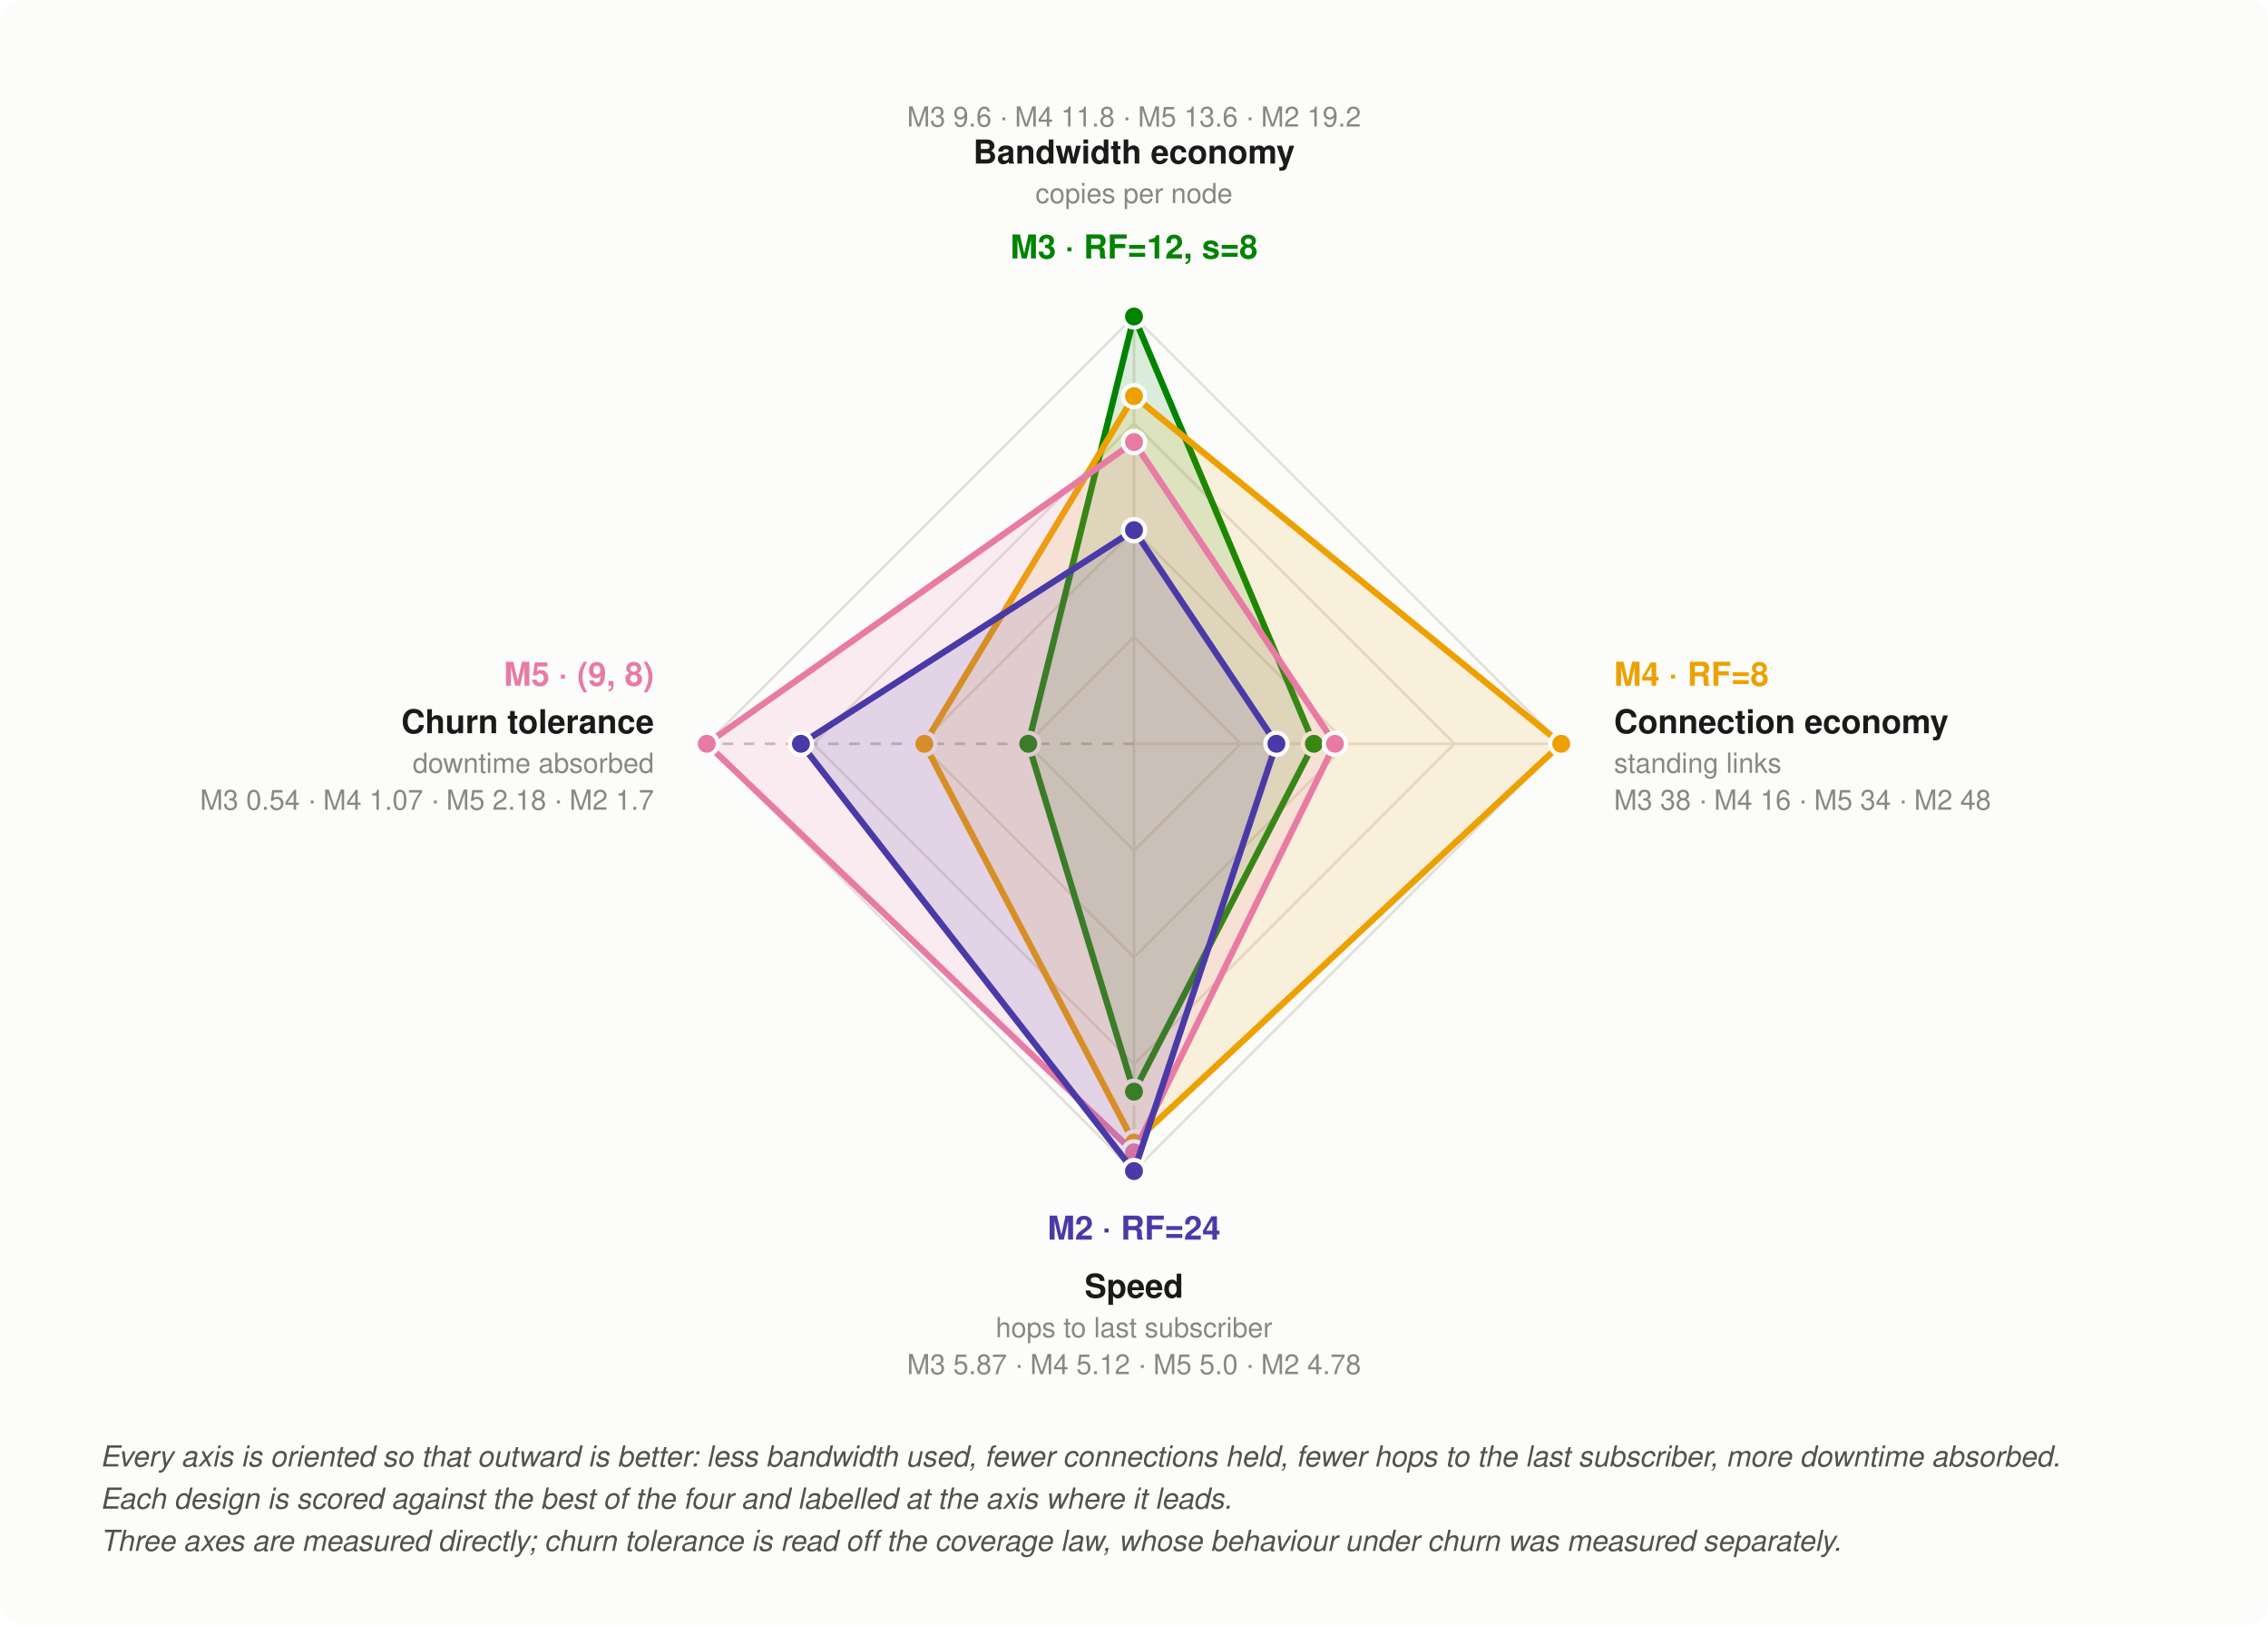
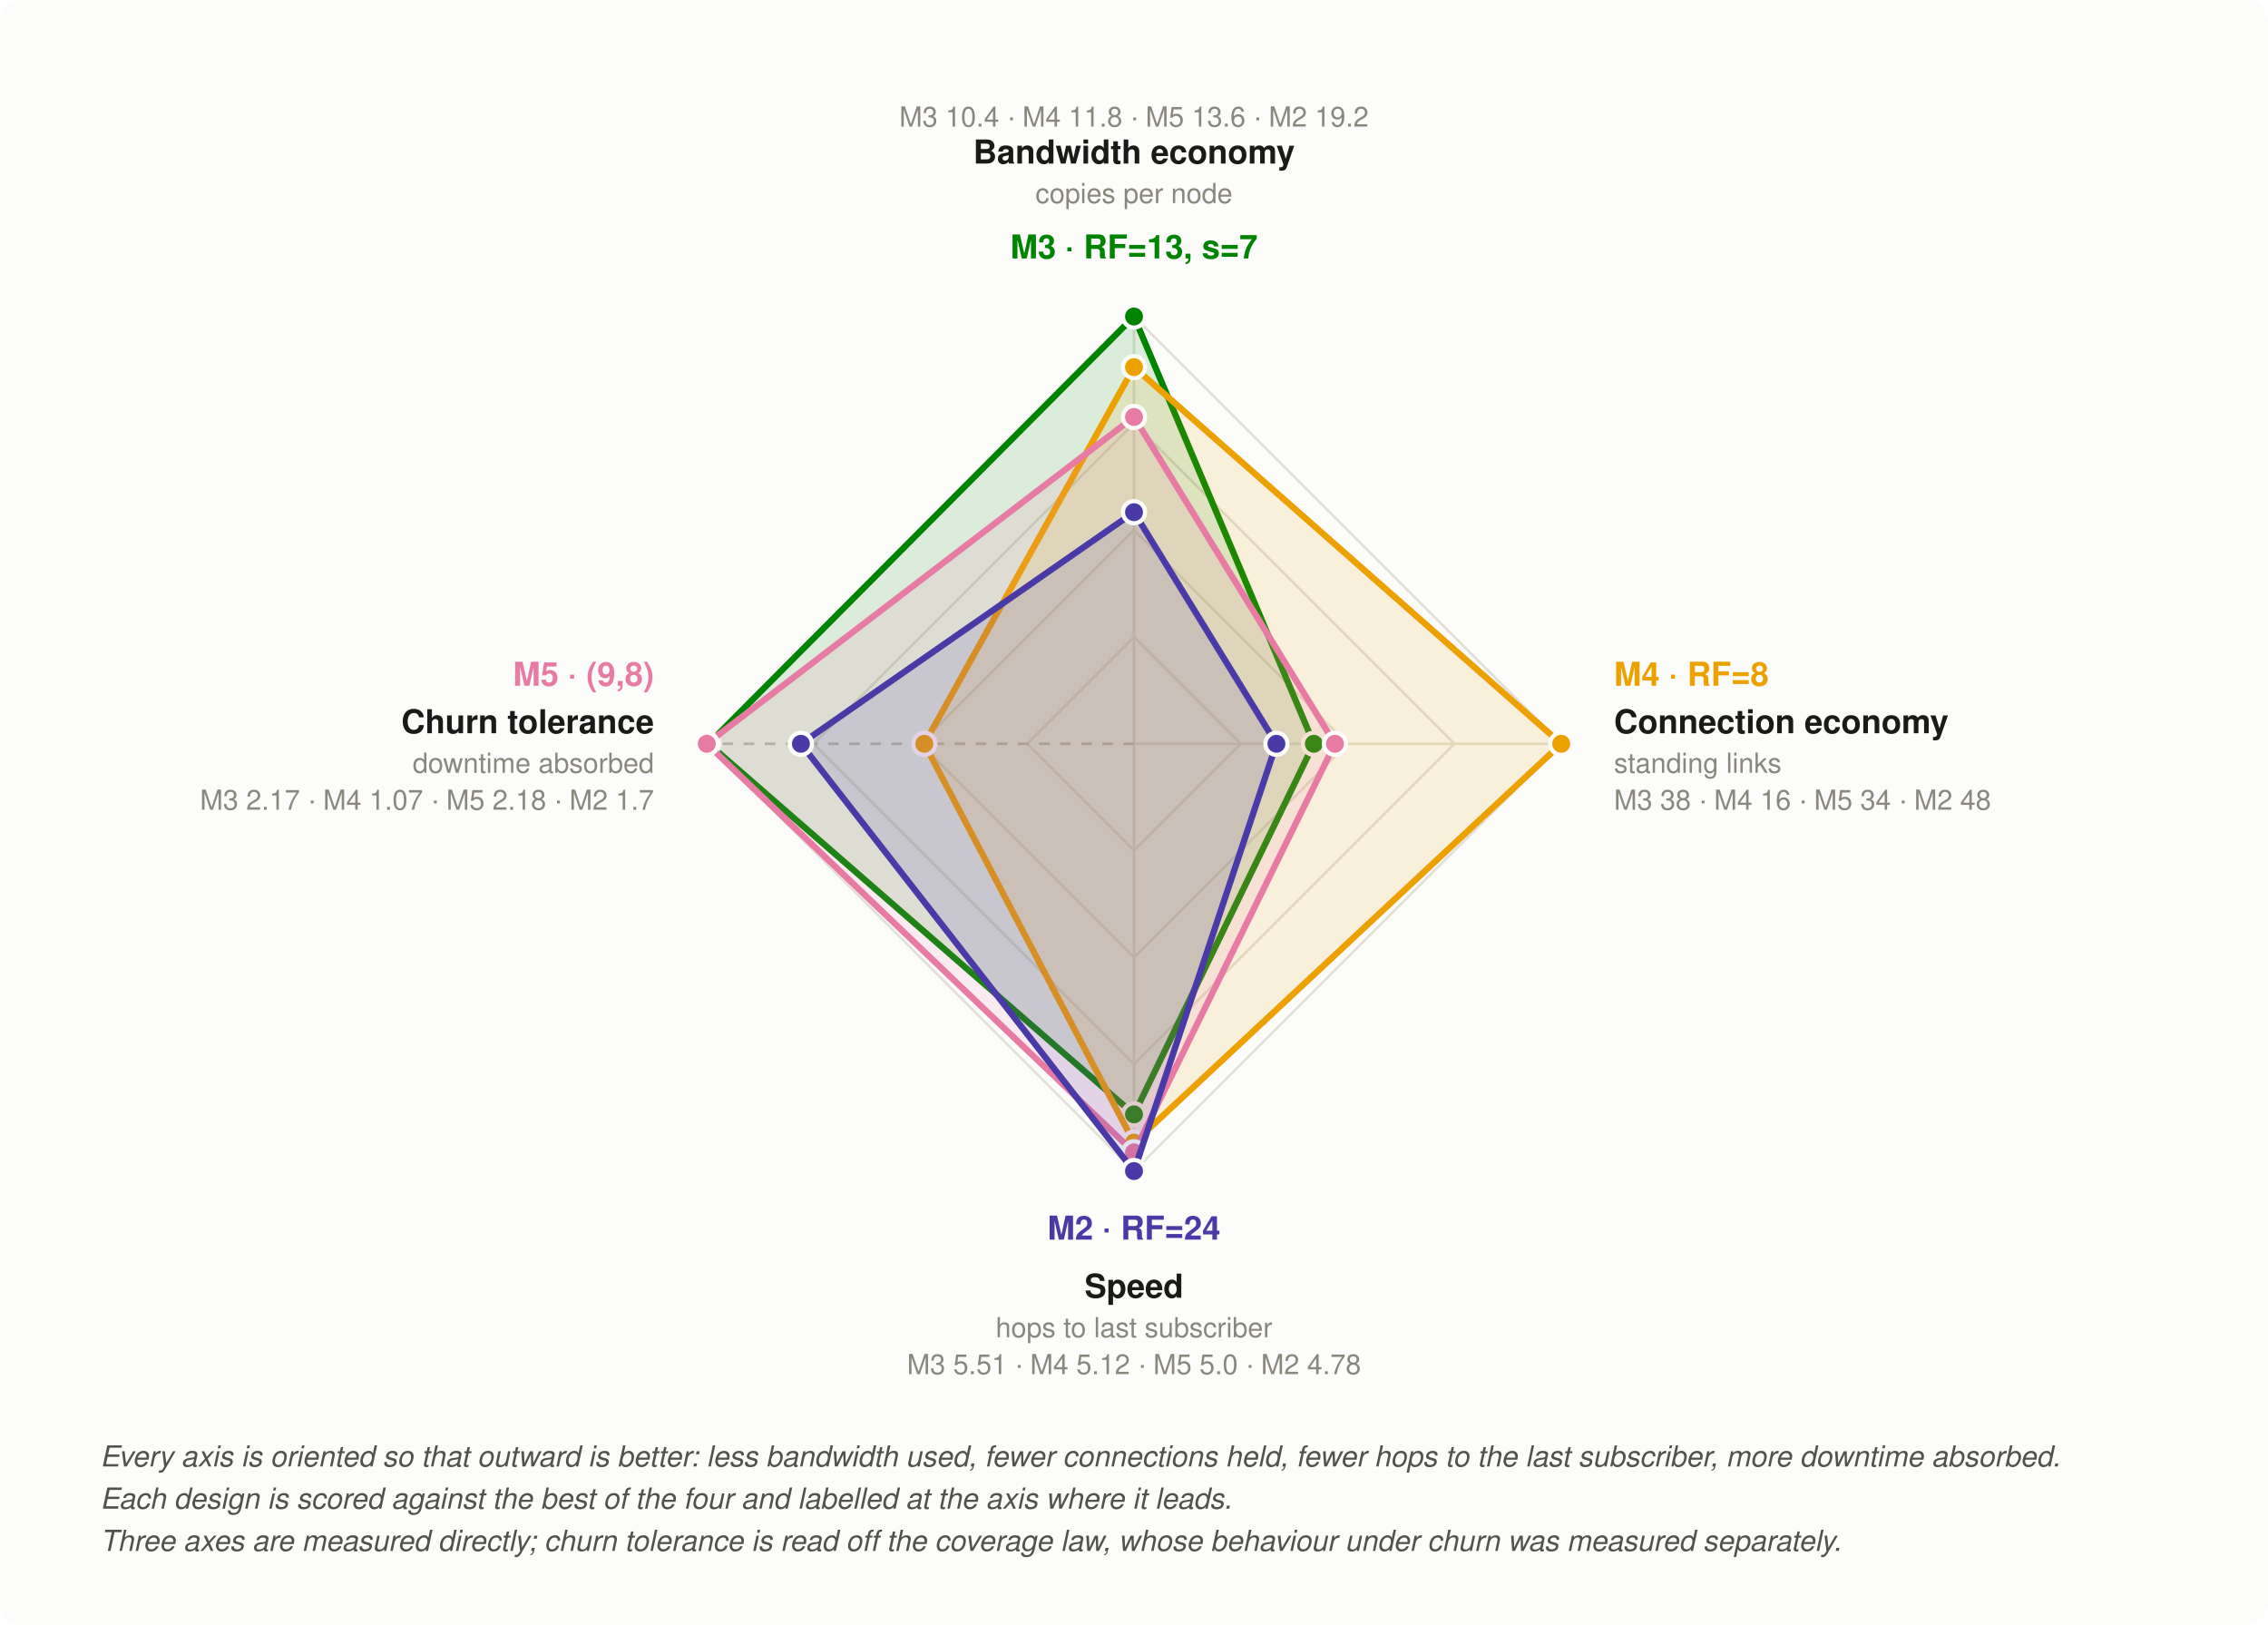
<svg xmlns="http://www.w3.org/2000/svg" viewBox="0 0 860 616" width="860" height="616" role="img" aria-labelledby="t d">
  <rect width="860" height="616" rx="8" fill="#fcfcfb" />
  <polygon points="430.0,241.5 470.5,282.0 430.0,322.5 389.5,282.0" fill="none" stroke="#e2e0d8" stroke-width="1" />
  <polygon points="430.0,201.0 511.0,282.0 430.0,363.0 349.0,282.0" fill="none" stroke="#e2e0d8" stroke-width="1" />
  <polygon points="430.0,160.5 551.5,282.0 430.0,403.5 308.5,282.0" fill="none" stroke="#e2e0d8" stroke-width="1" />
  <polygon points="430.0,120.0 592.0,282.0 430.0,444.0 268.0,282.0" fill="none" stroke="#e2e0d8" stroke-width="1" />
  <line x1="430.0" y1="282.0" x2="430.0" y2="120.0" stroke="#e2e0d8" stroke-width="1" />
  <line x1="430.0" y1="282.0" x2="592.0" y2="282.0" stroke="#e2e0d8" stroke-width="1" />
  <line x1="430.0" y1="282.0" x2="430.0" y2="444.0" stroke="#e2e0d8" stroke-width="1" />
  <line x1="430.0" y1="282.0" x2="268.0" y2="282.0" stroke="#c4c2b9" stroke-width="1" stroke-dasharray="4 4" />
-   <polygon points="430.0,120.0 498.2,282.0 430.0,413.9 389.9,282.0" fill="#008300" fill-opacity="0.13" stroke="#008300" stroke-width="2.4" stroke-linejoin="round" />
+   <polygon points="430.0,120.0 498.2,282.0 430.0,422.5 268.7,282.0" fill="#008300" fill-opacity="0.13" stroke="#008300" stroke-width="2.4" stroke-linejoin="round" />
  <circle cx="430.0" cy="120.0" r="4.2" fill="#008300" stroke="#fcfcfb" stroke-width="1.6" />
  <circle cx="498.2" cy="282.0" r="4.2" fill="#008300" stroke="#fcfcfb" stroke-width="1.6" />
-   <circle cx="430.0" cy="413.9" r="4.2" fill="#008300" stroke="#fcfcfb" stroke-width="1.6" />
-   <circle cx="389.9" cy="282.0" r="4.2" fill="#008300" stroke="#fcfcfb" stroke-width="1.6" />
-   <polygon points="430.0,150.2 592.0,282.0 430.0,433.2 350.5,282.0" fill="#eda100" fill-opacity="0.13" stroke="#eda100" stroke-width="2.4" stroke-linejoin="round" />
-   <circle cx="430.0" cy="150.2" r="4.2" fill="#eda100" stroke="#fcfcfb" stroke-width="1.6" />
+   <circle cx="430.0" cy="422.5" r="4.2" fill="#008300" stroke="#fcfcfb" stroke-width="1.6" />
+   <circle cx="268.7" cy="282.0" r="4.2" fill="#008300" stroke="#fcfcfb" stroke-width="1.6" />
+   <polygon points="430.0,139.2 592.0,282.0 430.0,433.2 350.5,282.0" fill="#eda100" fill-opacity="0.13" stroke="#eda100" stroke-width="2.4" stroke-linejoin="round" />
+   <circle cx="430.0" cy="139.2" r="4.2" fill="#eda100" stroke="#fcfcfb" stroke-width="1.6" />
  <circle cx="592.0" cy="282.0" r="4.2" fill="#eda100" stroke="#fcfcfb" stroke-width="1.6" />
  <circle cx="430.0" cy="433.2" r="4.2" fill="#eda100" stroke="#fcfcfb" stroke-width="1.6" />
  <circle cx="350.5" cy="282.0" r="4.2" fill="#eda100" stroke="#fcfcfb" stroke-width="1.6" />
-   <polygon points="430.0,167.6 506.2,282.0 430.0,436.9 268.0,282.0" fill="#e87ba4" fill-opacity="0.13" stroke="#e87ba4" stroke-width="2.4" stroke-linejoin="round" />
-   <circle cx="430.0" cy="167.6" r="4.2" fill="#e87ba4" stroke="#fcfcfb" stroke-width="1.6" />
+   <polygon points="430.0,158.1 506.2,282.0 430.0,436.9 268.0,282.0" fill="#e87ba4" fill-opacity="0.13" stroke="#e87ba4" stroke-width="2.4" stroke-linejoin="round" />
+   <circle cx="430.0" cy="158.1" r="4.2" fill="#e87ba4" stroke="#fcfcfb" stroke-width="1.6" />
  <circle cx="506.2" cy="282.0" r="4.2" fill="#e87ba4" stroke="#fcfcfb" stroke-width="1.6" />
  <circle cx="430.0" cy="436.9" r="4.2" fill="#e87ba4" stroke="#fcfcfb" stroke-width="1.6" />
  <circle cx="268.0" cy="282.0" r="4.2" fill="#e87ba4" stroke="#fcfcfb" stroke-width="1.6" />
-   <polygon points="430.0,201.0 484.0,282.0 430.0,444.0 303.7,282.0" fill="#4a3aa7" fill-opacity="0.13" stroke="#4a3aa7" stroke-width="2.4" stroke-linejoin="round" />
-   <circle cx="430.0" cy="201.0" r="4.2" fill="#4a3aa7" stroke="#fcfcfb" stroke-width="1.6" />
+   <polygon points="430.0,194.2 484.0,282.0 430.0,444.0 303.7,282.0" fill="#4a3aa7" fill-opacity="0.13" stroke="#4a3aa7" stroke-width="2.4" stroke-linejoin="round" />
+   <circle cx="430.0" cy="194.2" r="4.2" fill="#4a3aa7" stroke="#fcfcfb" stroke-width="1.6" />
  <circle cx="484.0" cy="282.0" r="4.2" fill="#4a3aa7" stroke="#fcfcfb" stroke-width="1.6" />
  <circle cx="430.0" cy="444.0" r="4.2" fill="#4a3aa7" stroke="#fcfcfb" stroke-width="1.6" />
  <circle cx="303.7" cy="282.0" r="4.2" fill="#4a3aa7" stroke="#fcfcfb" stroke-width="1.6" />
-   <text x="430.0" y="98.0" font-size="12.5" fill="#008300" font-family="-apple-system,BlinkMacSystemFont,Segoe UI,Helvetica,Arial,sans-serif" text-anchor="middle" font-weight="650">M3 · RF=12, s=8</text>
+   <text x="430.0" y="98.0" font-size="12.5" fill="#008300" font-family="-apple-system,BlinkMacSystemFont,Segoe UI,Helvetica,Arial,sans-serif" text-anchor="middle" font-weight="650">M3 · RF=13, s=7</text>
  <text x="430.0" y="62.0" font-size="12.5" fill="#1a1a19" font-family="-apple-system,BlinkMacSystemFont,Segoe UI,Helvetica,Arial,sans-serif" text-anchor="middle" font-weight="600">Bandwidth economy</text>
  <text x="430.0" y="77.0" font-size="10.5" fill="#8a887e" font-family="-apple-system,BlinkMacSystemFont,Segoe UI,Helvetica,Arial,sans-serif" text-anchor="middle">copies per node</text>
-   <text x="430.0" y="48.0" font-size="10.5" fill="#8a887e" font-family="-apple-system,BlinkMacSystemFont,Segoe UI,Helvetica,Arial,sans-serif" text-anchor="middle">M3 9.6 · M4 11.8 · M5 13.6 · M2 19.2</text>
+   <text x="430.0" y="48.0" font-size="10.5" fill="#8a887e" font-family="-apple-system,BlinkMacSystemFont,Segoe UI,Helvetica,Arial,sans-serif" text-anchor="middle">M3 10.4 · M4 11.8 · M5 13.6 · M2 19.2</text>
  <text x="612.0" y="260.0" font-size="12.5" fill="#eda100" font-family="-apple-system,BlinkMacSystemFont,Segoe UI,Helvetica,Arial,sans-serif" font-weight="650">M4 · RF=8</text>
  <text x="612.0" y="278.0" font-size="12.5" fill="#1a1a19" font-family="-apple-system,BlinkMacSystemFont,Segoe UI,Helvetica,Arial,sans-serif" font-weight="600">Connection economy</text>
  <text x="612.0" y="293.0" font-size="10.5" fill="#8a887e" font-family="-apple-system,BlinkMacSystemFont,Segoe UI,Helvetica,Arial,sans-serif">standing links</text>
  <text x="612.0" y="307.0" font-size="10.5" fill="#8a887e" font-family="-apple-system,BlinkMacSystemFont,Segoe UI,Helvetica,Arial,sans-serif">M3 38 · M4 16 · M5 34 · M2 48</text>
  <text x="430.0" y="470.0" font-size="12.5" fill="#4a3aa7" font-family="-apple-system,BlinkMacSystemFont,Segoe UI,Helvetica,Arial,sans-serif" text-anchor="middle" font-weight="650">M2 · RF=24</text>
  <text x="430.0" y="492.0" font-size="12.5" fill="#1a1a19" font-family="-apple-system,BlinkMacSystemFont,Segoe UI,Helvetica,Arial,sans-serif" text-anchor="middle" font-weight="600">Speed</text>
  <text x="430.0" y="507.0" font-size="10.5" fill="#8a887e" font-family="-apple-system,BlinkMacSystemFont,Segoe UI,Helvetica,Arial,sans-serif" text-anchor="middle">hops to last subscriber</text>
-   <text x="430.0" y="521.0" font-size="10.5" fill="#8a887e" font-family="-apple-system,BlinkMacSystemFont,Segoe UI,Helvetica,Arial,sans-serif" text-anchor="middle">M3 5.87 · M4 5.12 · M5 5.0 · M2 4.78</text>
-   <text x="248.0" y="260.0" font-size="12.5" fill="#e87ba4" font-family="-apple-system,BlinkMacSystemFont,Segoe UI,Helvetica,Arial,sans-serif" text-anchor="end" font-weight="650">M5 · (9, 8)</text>
+   <text x="430.0" y="521.0" font-size="10.5" fill="#8a887e" font-family="-apple-system,BlinkMacSystemFont,Segoe UI,Helvetica,Arial,sans-serif" text-anchor="middle">M3 5.51 · M4 5.12 · M5 5.0 · M2 4.78</text>
+   <text x="248.0" y="260.0" font-size="12.5" fill="#e87ba4" font-family="-apple-system,BlinkMacSystemFont,Segoe UI,Helvetica,Arial,sans-serif" text-anchor="end" font-weight="650">M5 · (9,8)</text>
  <text x="248.0" y="278.0" font-size="12.5" fill="#1a1a19" font-family="-apple-system,BlinkMacSystemFont,Segoe UI,Helvetica,Arial,sans-serif" text-anchor="end" font-weight="600">Churn tolerance</text>
  <text x="248.0" y="293.0" font-size="10.5" fill="#8a887e" font-family="-apple-system,BlinkMacSystemFont,Segoe UI,Helvetica,Arial,sans-serif" text-anchor="end">downtime absorbed</text>
-   <text x="248.0" y="307.0" font-size="10.5" fill="#8a887e" font-family="-apple-system,BlinkMacSystemFont,Segoe UI,Helvetica,Arial,sans-serif" text-anchor="end">M3 0.54 · M4 1.07 · M5 2.18 · M2 1.7</text>
+   <text x="248.0" y="307.0" font-size="10.5" fill="#8a887e" font-family="-apple-system,BlinkMacSystemFont,Segoe UI,Helvetica,Arial,sans-serif" text-anchor="end">M3 2.17 · M4 1.07 · M5 2.18 · M2 1.7</text>
  <text x="38.0" y="556.0" font-size="11" fill="#52514e" font-family="-apple-system,BlinkMacSystemFont,Segoe UI,Helvetica,Arial,sans-serif" font-style="italic">Every axis is oriented so that outward is better: less bandwidth used, fewer connections held, fewer hops to the last subscriber, more downtime absorbed.</text>
  <text x="38.0" y="572.0" font-size="11" fill="#52514e" font-family="-apple-system,BlinkMacSystemFont,Segoe UI,Helvetica,Arial,sans-serif" font-style="italic">Each design is scored against the best of the four and labelled at the axis where it leads.</text>
  <text x="38.0" y="588.0" font-size="11" fill="#52514e" font-family="-apple-system,BlinkMacSystemFont,Segoe UI,Helvetica,Arial,sans-serif" font-style="italic">Three axes are measured directly; churn tolerance is read off the coverage law, whose behaviour under churn was measured separately.</text>
</svg>
